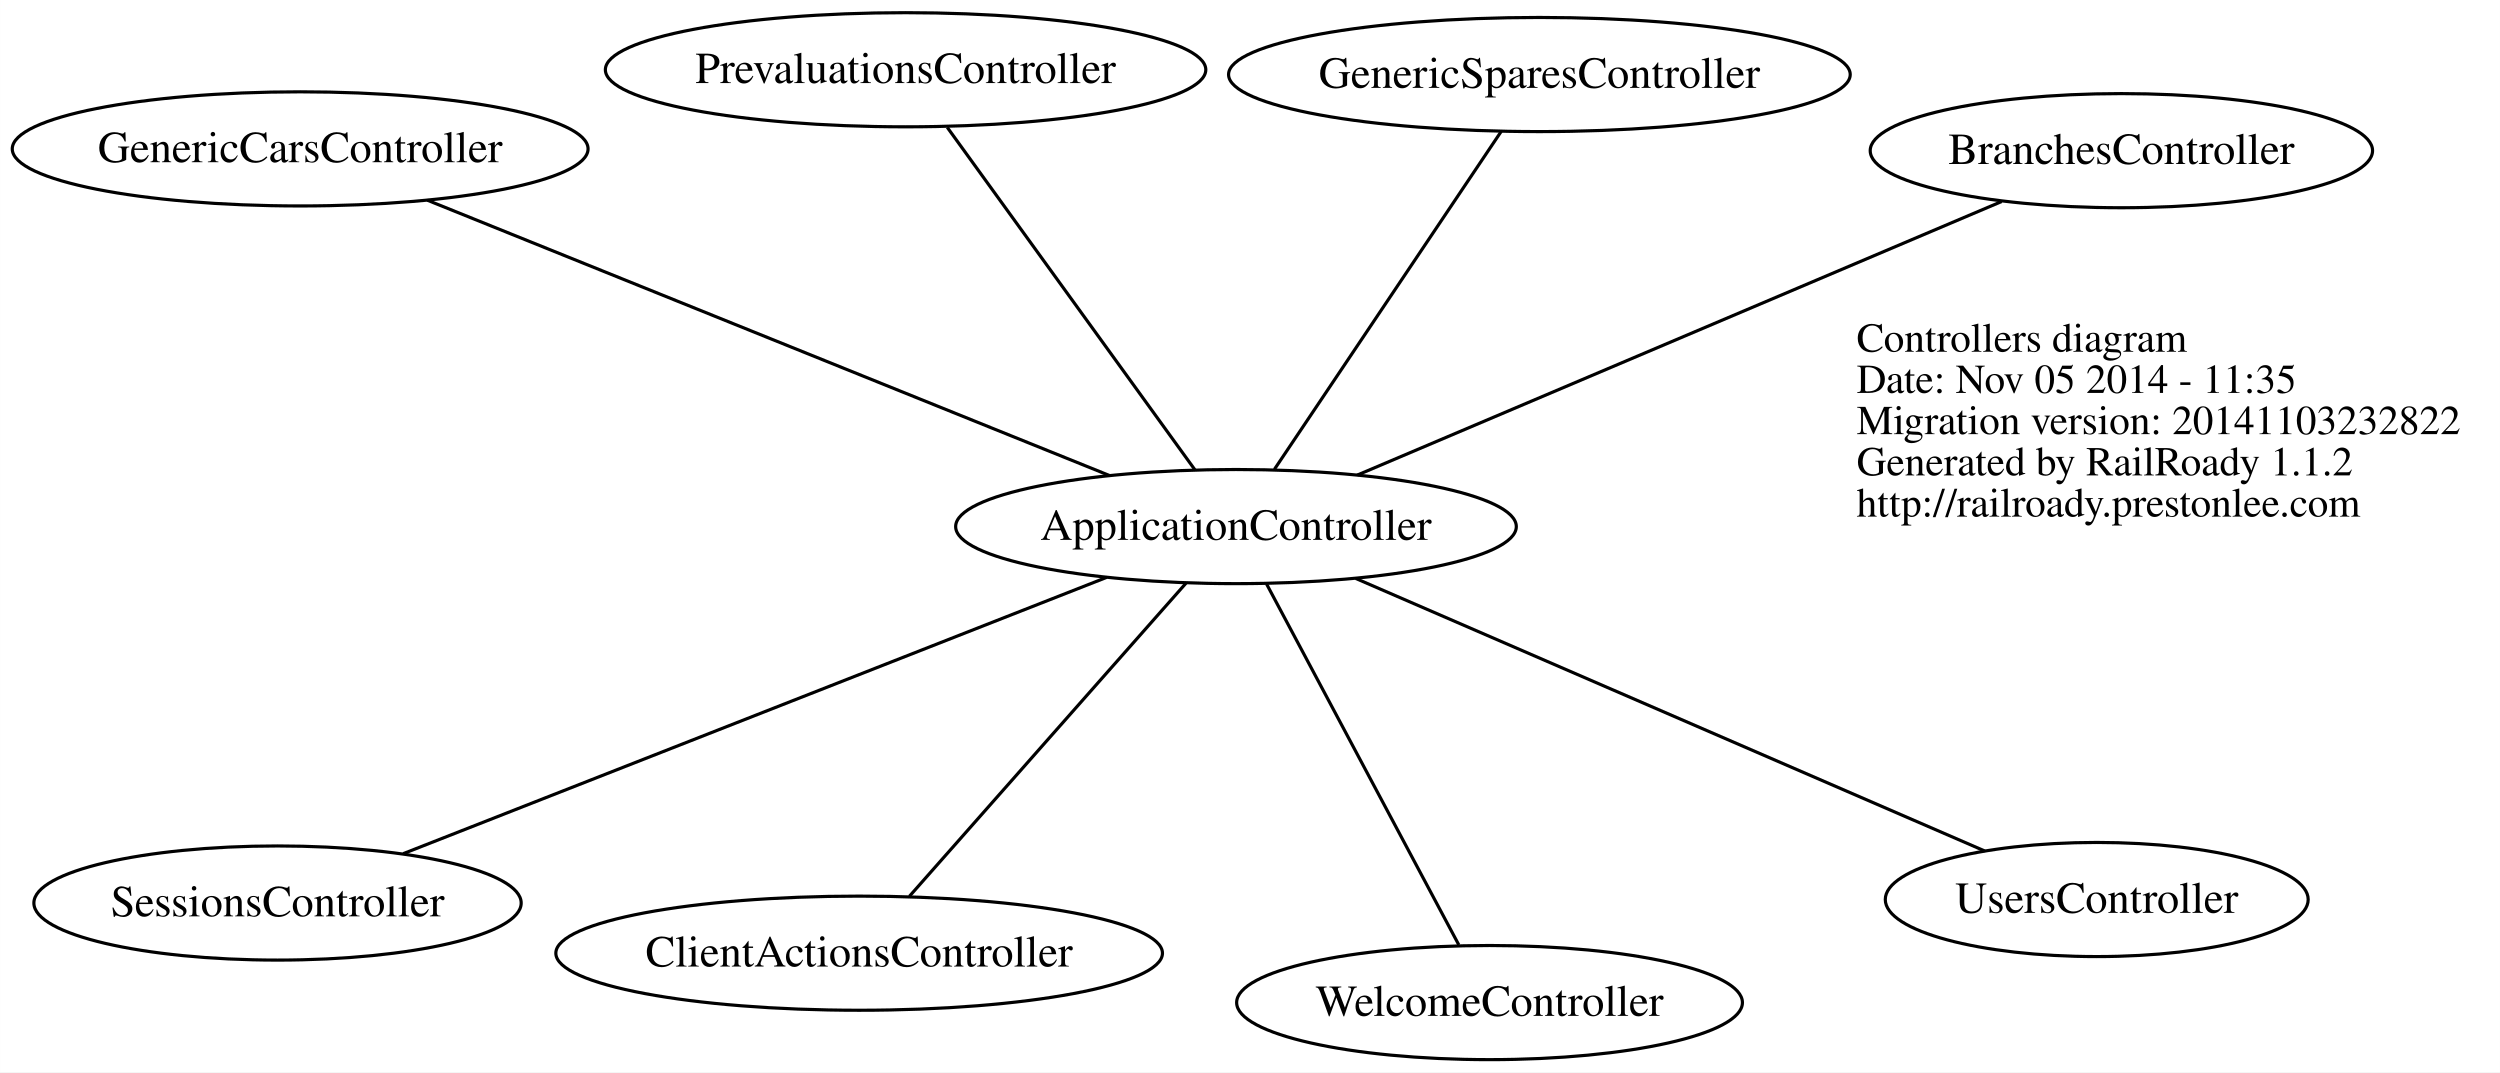
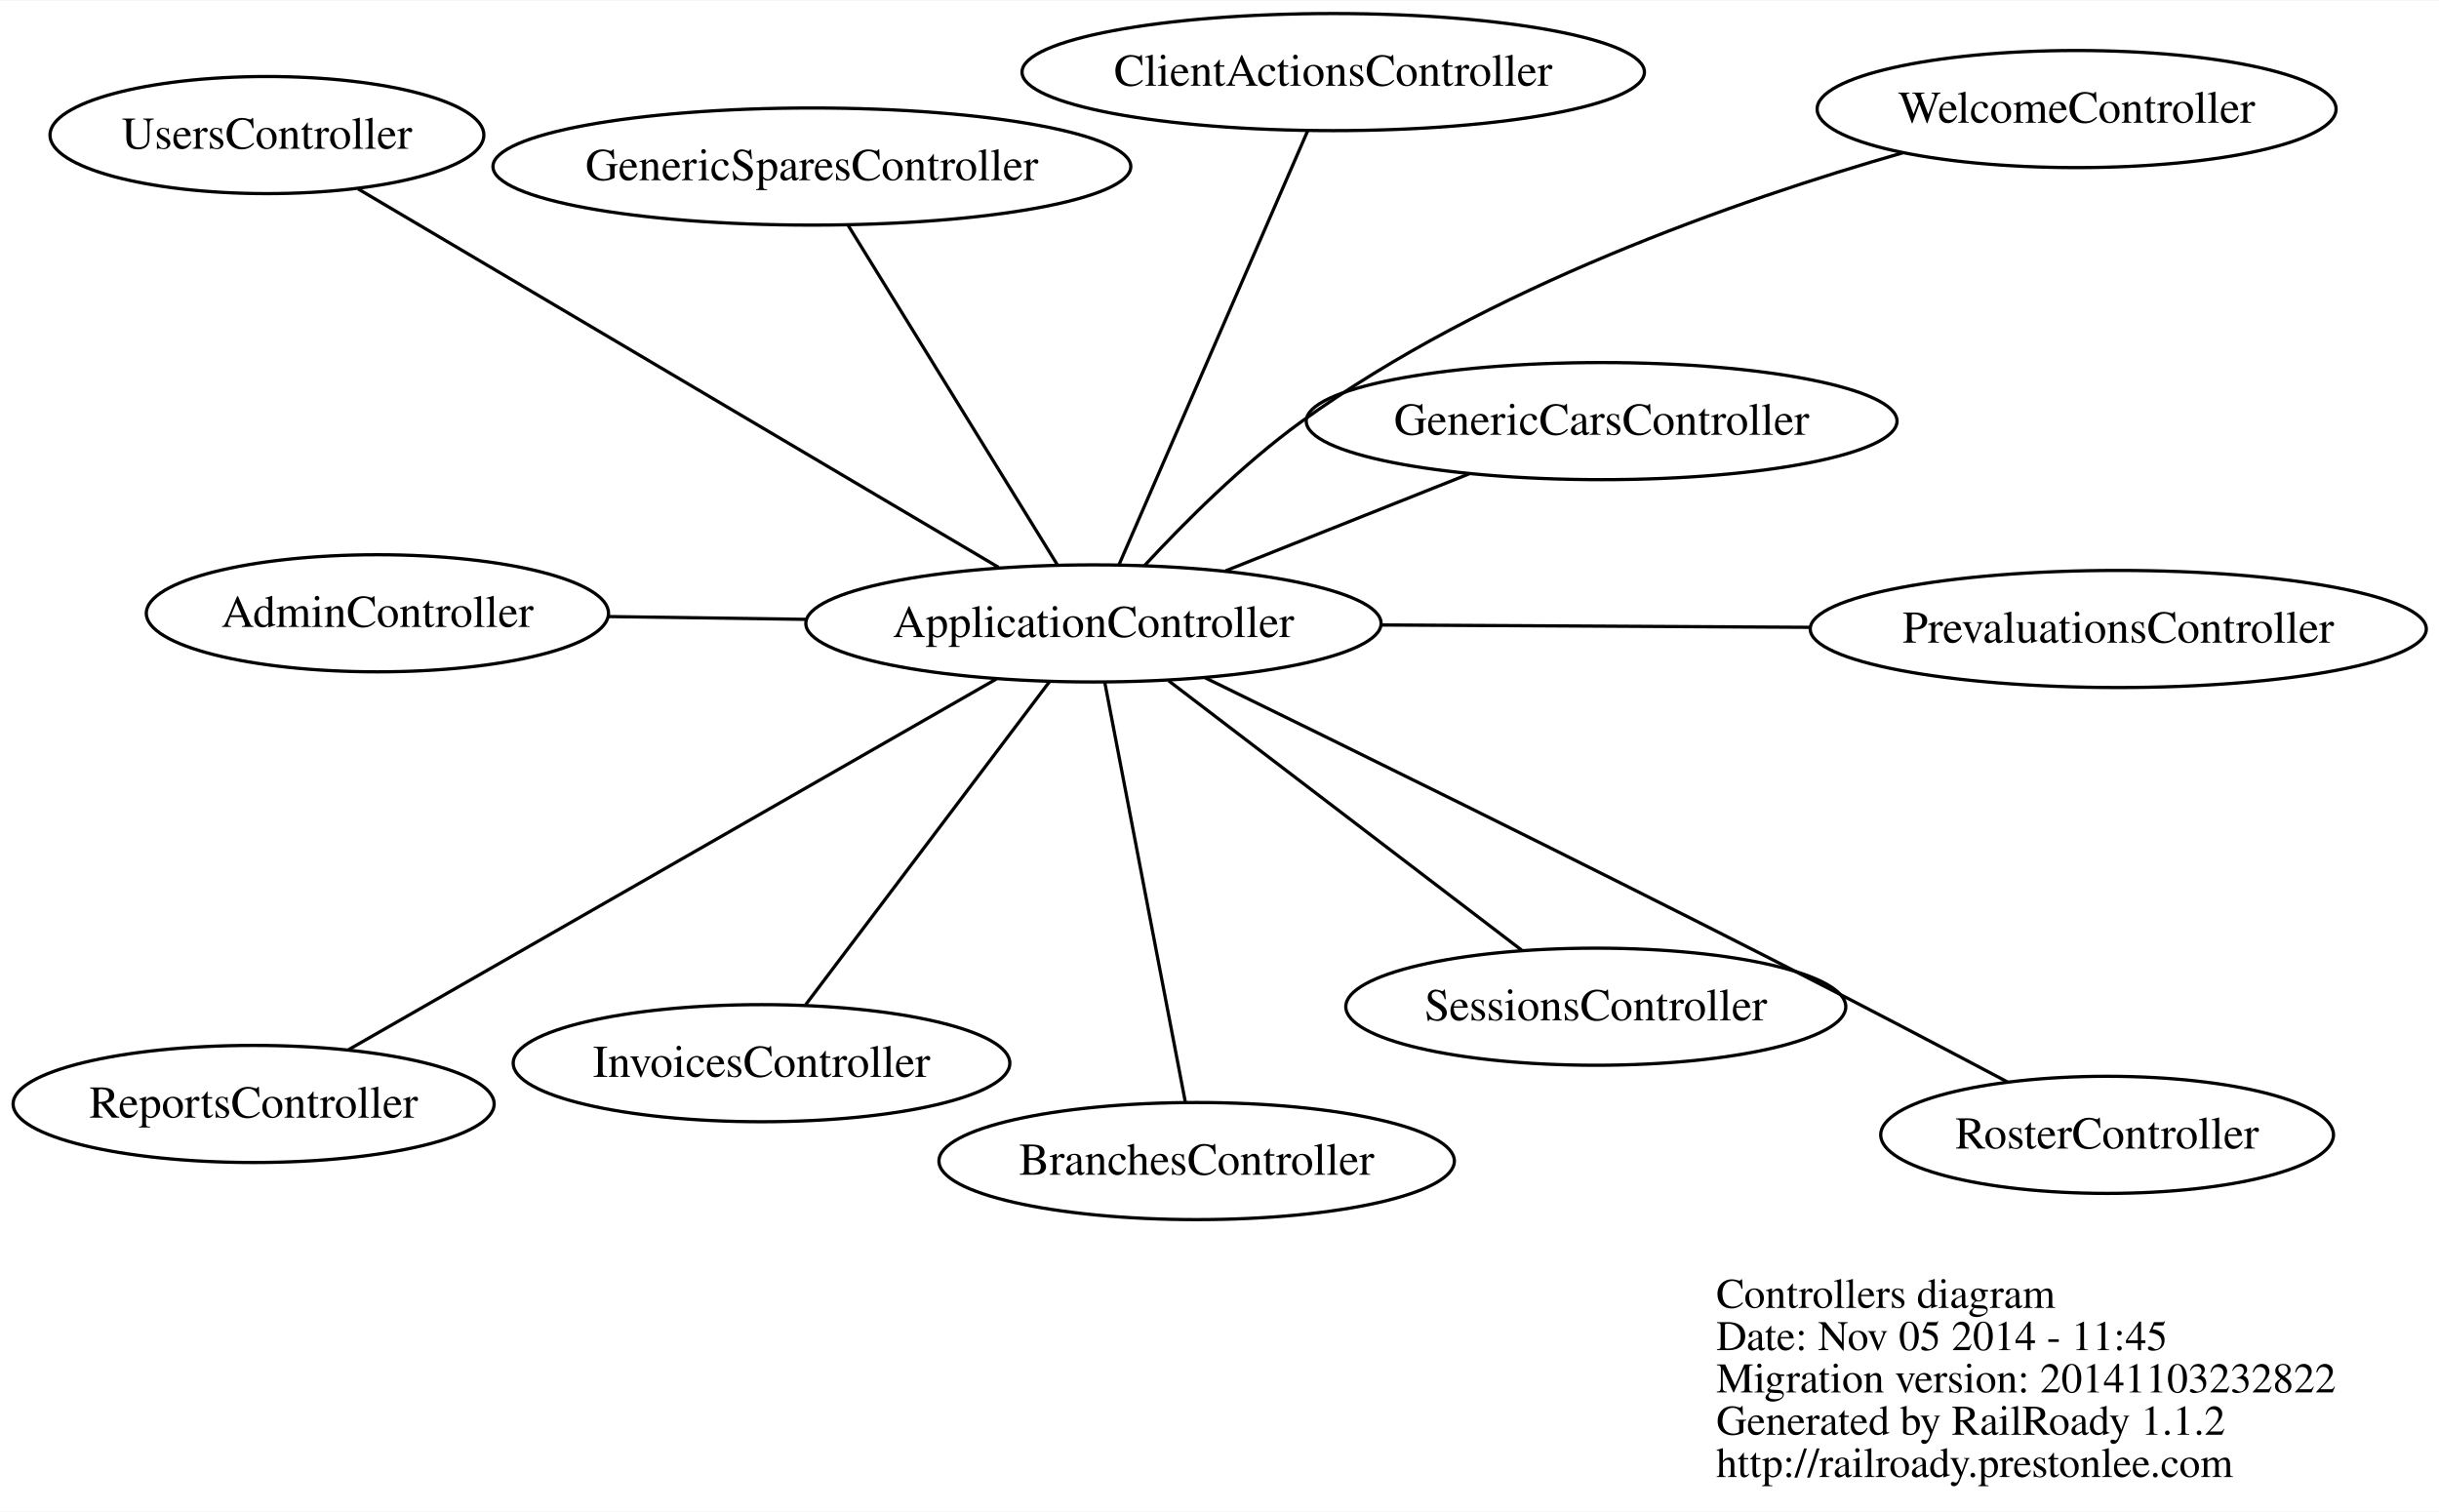
- <svg xmlns="http://www.w3.org/2000/svg" width="788pt" height="338pt" viewBox="0.00 0.00 788.47 338.22">
-   <g id="graph0" class="graph" transform="scale(1 1) rotate(0) translate(373.017 170.035)">
-     <polygon fill="white" stroke="none" points="-373.017,168.182 -373.017,-170.035 415.45,-170.035 415.45,168.182 -373.017,168.182" />
+ <svg xmlns="http://www.w3.org/2000/svg" width="750pt" height="465pt" viewBox="0.00 0.00 749.76 464.53">
+   <g id="graph0" class="graph" transform="scale(1 1) rotate(0) translate(391.038 203.033)">
+     <polygon fill="white" stroke="none" points="-391.038,261.5 -391.038,-203.033 358.724,-203.033 358.724,261.5 -391.038,261.5" />
    <g id="node1" class="node">
-       <text text-anchor="start" x="212.55" y="-59.1" font-family="Times,serif" font-size="13.00">Controllers diagram</text>
-       <text text-anchor="start" x="212.55" y="-46.1" font-family="Times,serif" font-size="13.00">Date: Nov 05 2014 - 11:35</text>
-       <text text-anchor="start" x="212.55" y="-33.1" font-family="Times,serif" font-size="13.00">Migration version: 20141103232822</text>
-       <text text-anchor="start" x="212.55" y="-20.1" font-family="Times,serif" font-size="13.00">Generated by RailRoady 1.1.2</text>
-       <text text-anchor="start" x="212.55" y="-7.1" font-family="Times,serif" font-size="13.00">http://railroady.prestonlee.com</text>
+       <text text-anchor="start" x="136.55" y="198.9" font-family="Times,serif" font-size="13.00">Controllers diagram</text>
+       <text text-anchor="start" x="136.55" y="211.9" font-family="Times,serif" font-size="13.00">Date: Nov 05 2014 - 11:45</text>
+       <text text-anchor="start" x="136.55" y="224.9" font-family="Times,serif" font-size="13.00">Migration version: 20141103232822</text>
+       <text text-anchor="start" x="136.55" y="237.9" font-family="Times,serif" font-size="13.00">Generated by RailRoady 1.1.2</text>
+       <text text-anchor="start" x="136.55" y="250.9" font-family="Times,serif" font-size="13.00">http://railroady.prestonlee.com</text>
    </g>
    <g id="node2" class="node">
-       <ellipse fill="none" stroke="black" cx="16.796" cy="-3.95" rx="88.417" ry="18" />
-       <text text-anchor="middle" x="16.796" y="0.25" font-family="Times,serif" font-size="14.00">ApplicationController</text>
+       <ellipse fill="none" stroke="black" cx="-275.02" cy="-14.646" rx="71.044" ry="18" />
+       <text text-anchor="middle" x="-275.02" y="-10.446" font-family="Times,serif" font-size="14.00">AdminController</text>
    </g>
    <g id="node3" class="node">
-       <ellipse fill="none" stroke="black" cx="296.058" cy="-122.513" rx="79.221" ry="18" />
-       <text text-anchor="middle" x="296.058" y="-118.313" font-family="Times,serif" font-size="14.00">BranchesController</text>
+       <ellipse fill="none" stroke="black" cx="-54.901" cy="-11.528" rx="88.417" ry="18" />
+       <text text-anchor="middle" x="-54.901" y="-7.328" font-family="Times,serif" font-size="14.00">ApplicationController</text>
    </g>
    <g id="edge1" class="edge">
-       <path fill="none" stroke="black" d="M55.04,-20.187C108.519,-42.892 205.046,-83.873 258.275,-106.472" />
+       <path fill="none" stroke="black" d="M-143.163,-12.778C-163.377,-13.065 -184.613,-13.366 -203.993,-13.64" />
    </g>
    <g id="node4" class="node">
-       <ellipse fill="none" stroke="black" cx="-102.058" cy="130.605" rx="95.667" ry="18" />
-       <text text-anchor="middle" x="-102.058" y="134.805" font-family="Times,serif" font-size="14.00">ClientActionsController</text>
+       <ellipse fill="none" stroke="black" cx="-23.179" cy="153.765" rx="79.221" ry="18" />
+       <text text-anchor="middle" x="-23.179" y="157.965" font-family="Times,serif" font-size="14.00">BranchesController</text>
    </g>
    <g id="edge2" class="edge">
-       <path fill="none" stroke="black" d="M1.013,13.918C-21.72,39.653 -63.441,86.886 -86.21,112.663" />
+       <path fill="none" stroke="black" d="M-51.446,6.476C-45.36,38.188 -32.795,103.658 -26.679,135.532" />
    </g>
    <g id="node5" class="node">
-       <ellipse fill="none" stroke="black" cx="-278.365" cy="-123.076" rx="90.805" ry="18" />
-       <text text-anchor="middle" x="-278.365" y="-118.876" font-family="Times,serif" font-size="14.00">GenericCarsController</text>
+       <ellipse fill="none" stroke="black" cx="18.802" cy="-181.033" rx="95.667" ry="18" />
+       <text text-anchor="middle" x="18.802" y="-176.833" font-family="Times,serif" font-size="14.00">ClientActionsController</text>
    </g>
    <g id="edge3" class="edge">
-       <path fill="none" stroke="black" d="M-23.011,-20.016C-79.344,-42.752 -181.743,-84.08 -238.246,-106.884" />
+       <path fill="none" stroke="black" d="M-47.013,-29.668C-32.828,-62.293 -3.173,-130.493 10.972,-163.023" />
    </g>
    <g id="node6" class="node">
-       <ellipse fill="none" stroke="black" cx="112.493" cy="-146.529" rx="98.038" ry="18" />
-       <text text-anchor="middle" x="112.493" y="-142.329" font-family="Times,serif" font-size="14.00">GenericSparesController</text>
+       <ellipse fill="none" stroke="black" cx="101.312" cy="-73.727" rx="90.805" ry="18" />
+       <text text-anchor="middle" x="101.312" y="-69.527" font-family="Times,serif" font-size="14.00">GenericCarsController</text>
    </g>
    <g id="edge4" class="edge">
-       <path fill="none" stroke="black" d="M28.916,-22.008C47.324,-49.434 82.122,-101.28 100.471,-128.618" />
+       <path fill="none" stroke="black" d="M-14.265,-27.707C8.787,-36.886 37.546,-48.337 60.609,-57.52" />
    </g>
    <g id="node7" class="node">
-       <ellipse fill="none" stroke="black" cx="-87.412" cy="-148.035" rx="94.69" ry="18" />
-       <text text-anchor="middle" x="-87.412" y="-143.835" font-family="Times,serif" font-size="14.00">PrevaluationsController</text>
+       <ellipse fill="none" stroke="black" cx="-141.462" cy="-151.992" rx="98.038" ry="18" />
+       <text text-anchor="middle" x="-141.462" y="-147.792" font-family="Times,serif" font-size="14.00">GenericSparesController</text>
    </g>
    <g id="edge5" class="edge">
-       <path fill="none" stroke="black" d="M3.808,-21.907C-16.16,-49.518 -54.194,-102.105 -74.261,-129.851" />
+       <path fill="none" stroke="black" d="M-66.04,-29.603C-82.661,-56.574 -113.769,-107.055 -130.365,-133.986" />
    </g>
    <g id="node8" class="node">
-       <ellipse fill="none" stroke="black" cx="-285.504" cy="114.782" rx="76.85" ry="18" />
-       <text text-anchor="middle" x="-285.504" y="118.982" font-family="Times,serif" font-size="14.00">SessionsController</text>
+       <ellipse fill="none" stroke="black" cx="-156.944" cy="123.676" rx="76.331" ry="18" />
+       <text text-anchor="middle" x="-156.944" y="127.876" font-family="Times,serif" font-size="14.00">InvoicesController</text>
    </g>
    <g id="edge6" class="edge">
-       <path fill="none" stroke="black" d="M-23.974,12.062C-82.153,34.913 -188.306,76.607 -245.86,99.212" />
+       <path fill="none" stroke="black" d="M-68.451,6.426C-87.969,32.286 -123.789,79.747 -143.338,105.648" />
    </g>
    <g id="node9" class="node">
-       <ellipse fill="none" stroke="black" cx="288.282" cy="113.676" rx="66.692" ry="18" />
-       <text text-anchor="middle" x="288.282" y="117.876" font-family="Times,serif" font-size="14.00">UsersController</text>
+       <ellipse fill="none" stroke="black" cx="260.129" cy="-9.819" rx="94.69" ry="18" />
+       <text text-anchor="middle" x="260.129" y="-5.619" font-family="Times,serif" font-size="14.00">PrevaluationsController</text>
    </g>
    <g id="edge7" class="edge">
-       <path fill="none" stroke="black" d="M54.545,12.405C107.142,35.194 201.768,76.192 253.008,98.393" />
+       <path fill="none" stroke="black" d="M33.691,-11.047C74.729,-10.825 123.543,-10.56 165.322,-10.334" />
    </g>
    <g id="node10" class="node">
-       <ellipse fill="none" stroke="black" cx="96.769" cy="146.182" rx="79.765" ry="18" />
-       <text text-anchor="middle" x="96.769" y="150.382" font-family="Times,serif" font-size="14.00">WelcomeController</text>
+       <ellipse fill="none" stroke="black" cx="-313.07" cy="136.208" rx="73.934" ry="18" />
+       <text text-anchor="middle" x="-313.07" y="140.408" font-family="Times,serif" font-size="14.00">ReportsController</text>
    </g>
    <g id="edge8" class="edge">
-       <path fill="none" stroke="black" d="M26.442,14.159C41.814,43.015 71.695,99.112 87.088,128.008" />
+       <path fill="none" stroke="black" d="M-84.768,5.564C-134.675,34.123 -234.406,91.193 -283.867,119.497" />
+     </g>
+     <g id="node11" class="node">
+       <ellipse fill="none" stroke="black" cx="256.697" cy="145.705" rx="69.591" ry="18" />
+       <text text-anchor="middle" x="256.697" y="149.905" font-family="Times,serif" font-size="14.00">RosterController</text>
+     </g>
+     <g id="edge9" class="edge">
+       <path fill="none" stroke="black" d="M-20.611,5.163C21.043,25.506 93.384,61.055 154.979,92.434 178.958,104.65 205.934,118.796 226.077,129.44" />
+     </g>
+     <g id="node12" class="node">
+       <ellipse fill="none" stroke="black" cx="99.518" cy="106.309" rx="76.85" ry="18" />
+       <text text-anchor="middle" x="99.518" y="110.509" font-family="Times,serif" font-size="14.00">SessionsController</text>
+     </g>
+     <g id="edge10" class="edge">
+       <path fill="none" stroke="black" d="M-31.783,6.114C-2.503,28.457 47.632,66.715 76.746,88.932" />
+     </g>
+     <g id="node13" class="node">
+       <ellipse fill="none" stroke="black" cx="-308.982" cy="-161.672" rx="66.692" ry="18" />
+       <text text-anchor="middle" x="-308.982" y="-157.472" font-family="Times,serif" font-size="14.00">UsersController</text>
+     </g>
+     <g id="edge11" class="edge">
+       <path fill="none" stroke="black" d="M-84.047,-28.751C-133.319,-57.867 -232.44,-116.441 -280.949,-145.107" />
+     </g>
+     <g id="node14" class="node">
+       <ellipse fill="none" stroke="black" cx="247.32" cy="-169.664" rx="79.765" ry="18" />
+       <text text-anchor="middle" x="247.32" y="-165.464" font-family="Times,serif" font-size="14.00">WelcomeController</text>
+     </g>
+     <g id="edge12" class="edge">
+       <path fill="none" stroke="black" d="M-39.252,-29.273C-26.973,-42.528 -8.992,-60.533 9.062,-73.59 65.981,-114.758 143.047,-141.635 193.925,-156.224" />
    </g>
  </g>
</svg>
